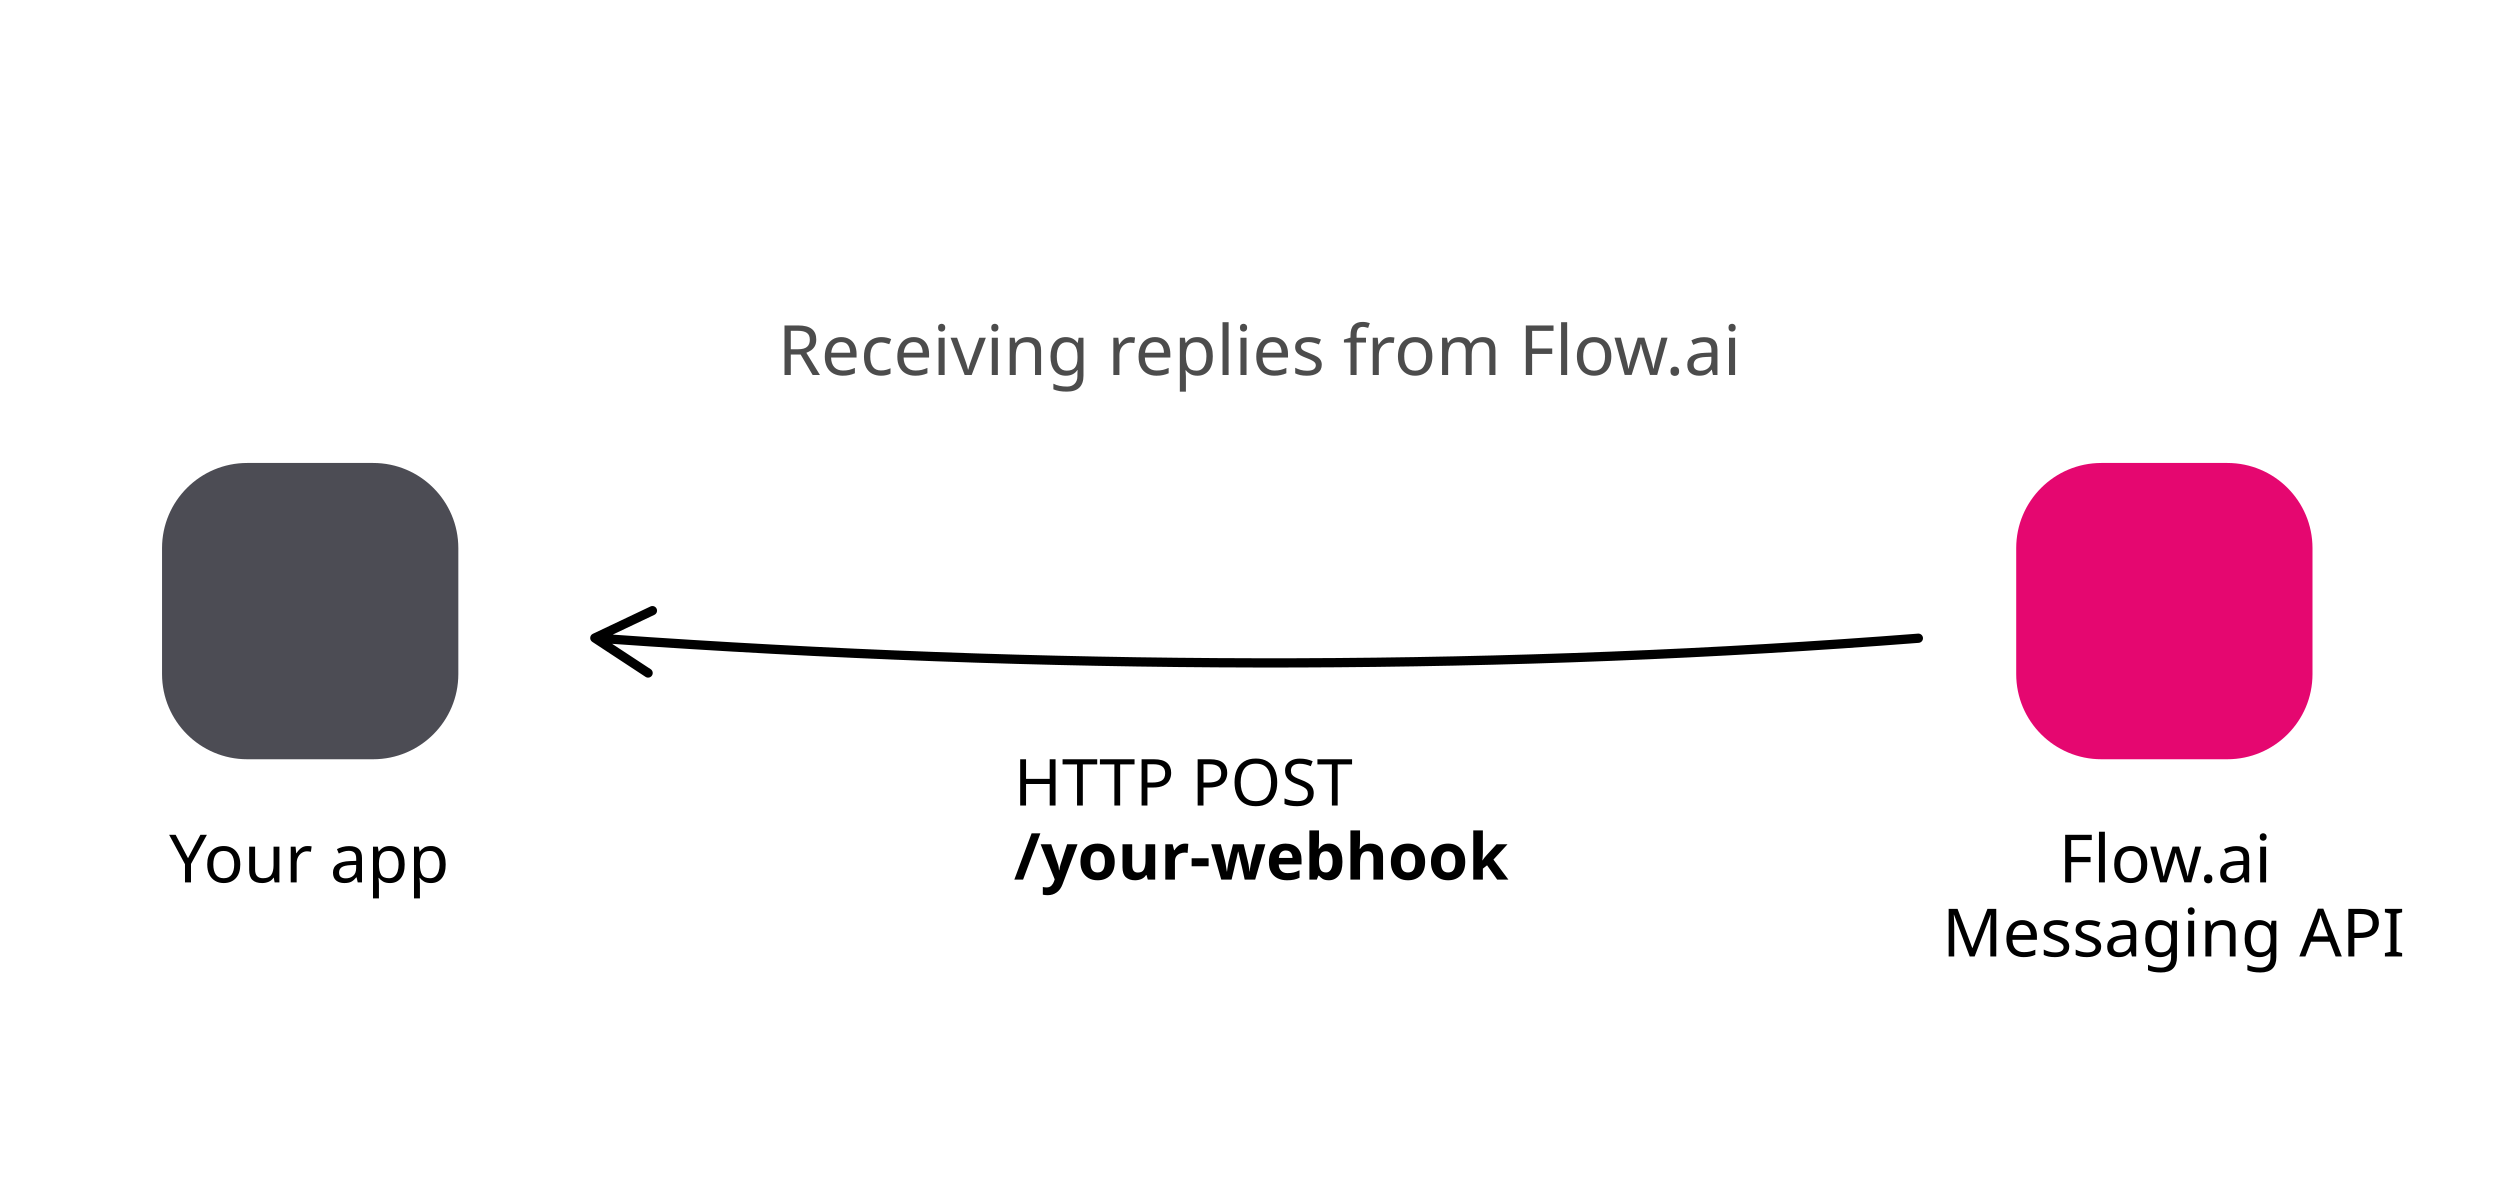
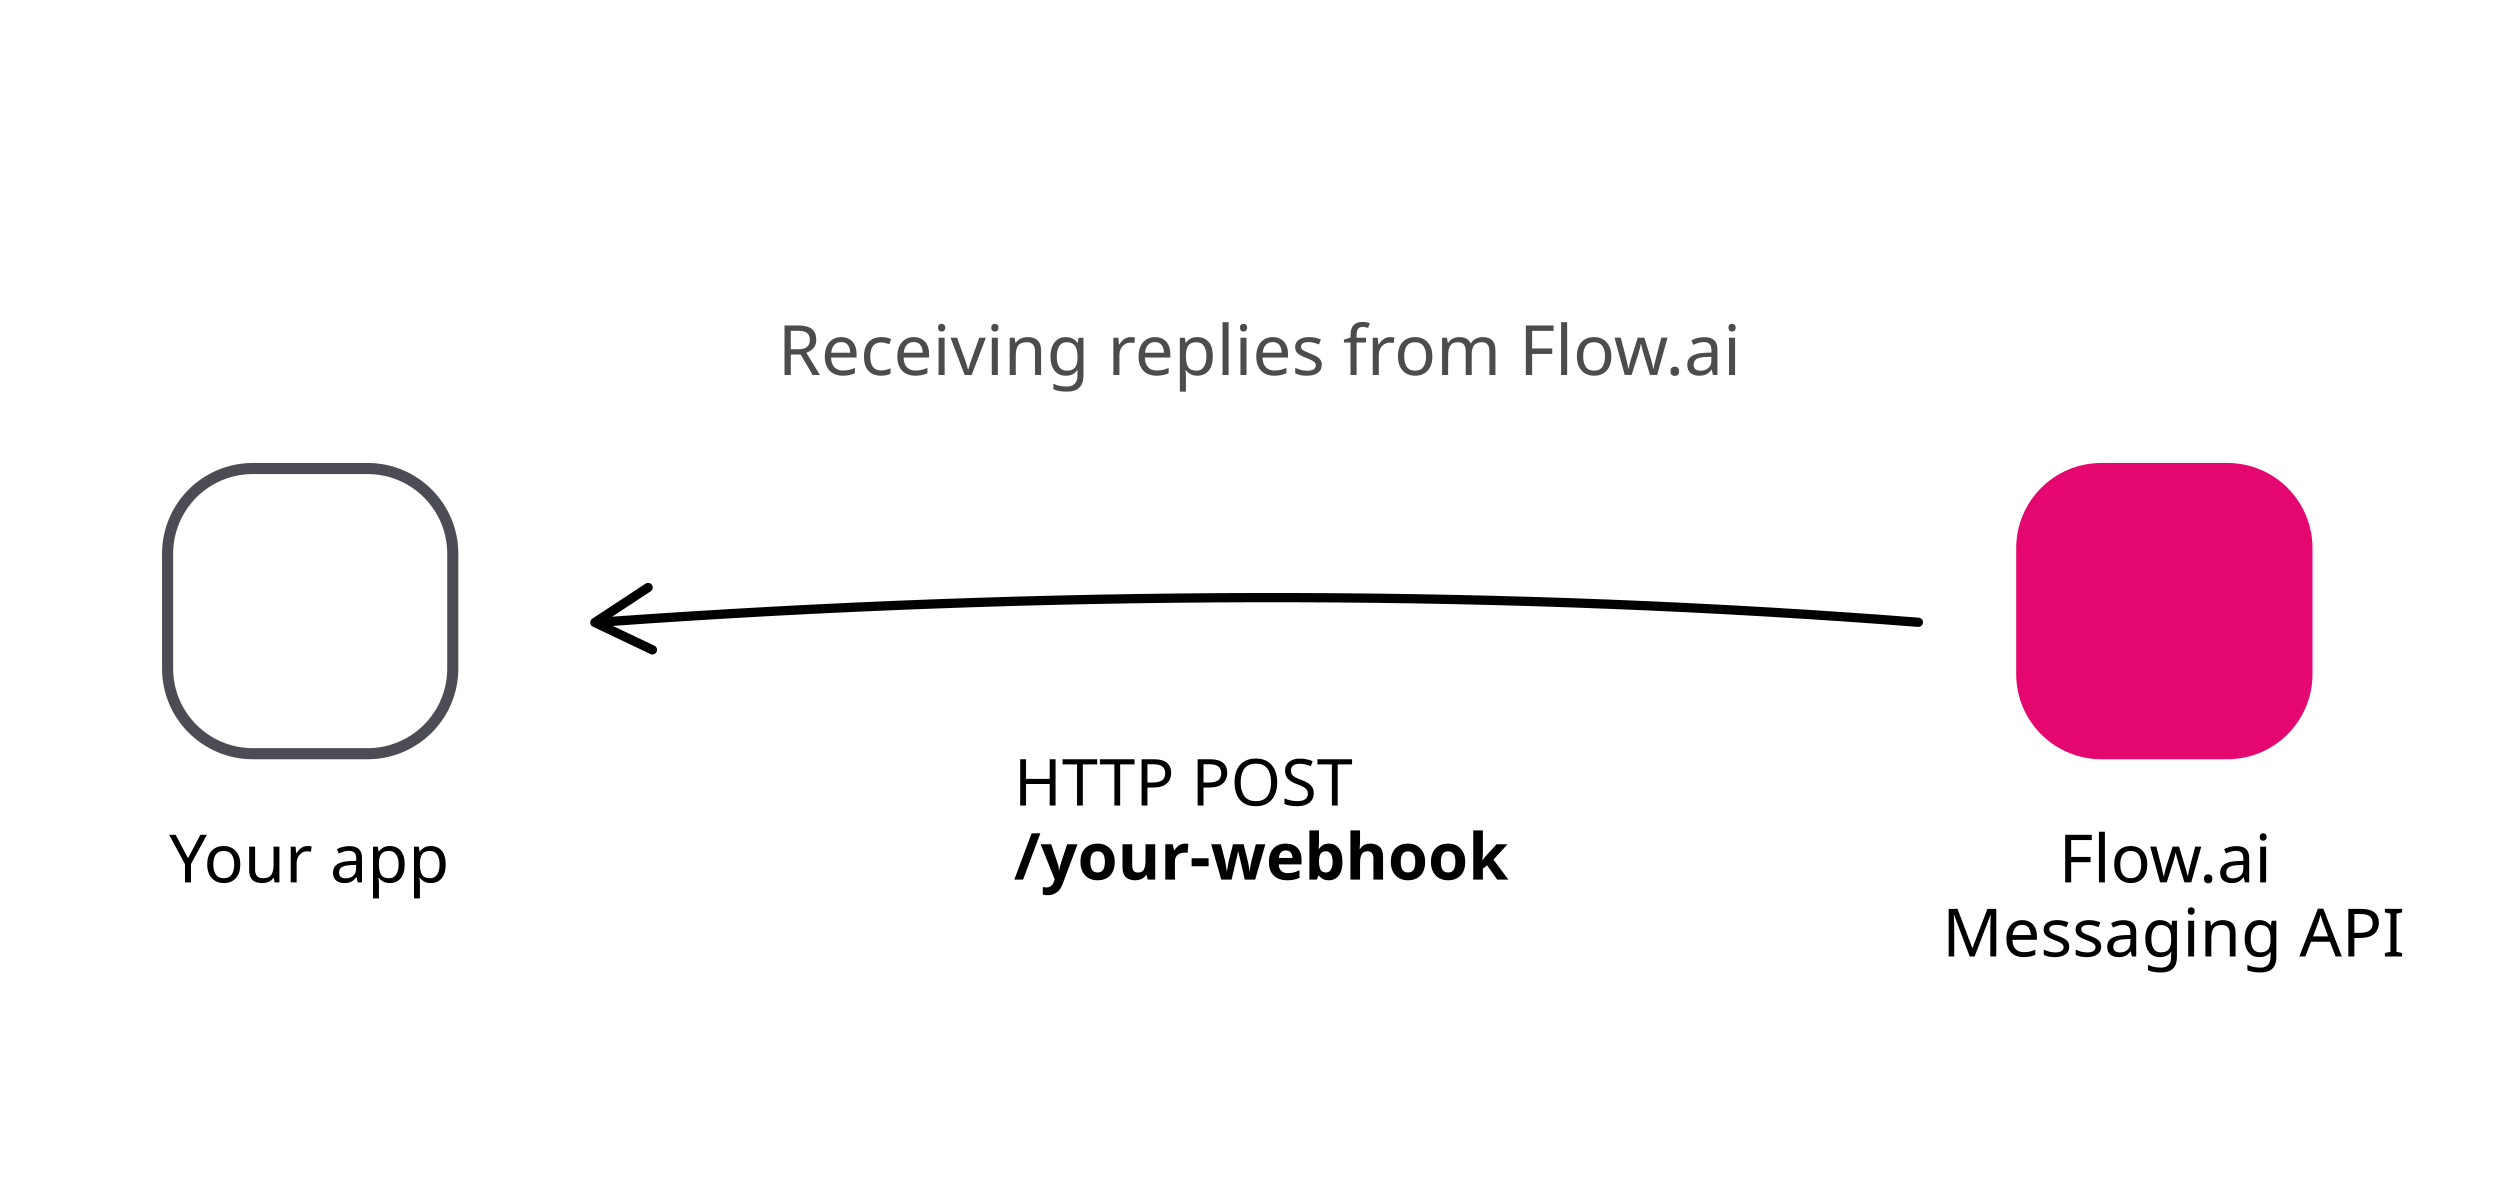
<svg xmlns="http://www.w3.org/2000/svg" width="540px" height="256px" viewBox="0 0 540 256" version="1.1">
  <defs />
  <g id="Page-1" stroke="none" stroke-width="1" fill="none" fill-rule="evenodd">
    <g id="inbound-copy" transform="translate(0, -350)">
      <g id="receiving" transform="translate(19, 417)">
        <g id="Group" transform="translate(0, 33)">
-           <g id="Dimmed">
-             <rect id="Rectangle" fill="#4C4C54" fill-rule="evenodd" x="16" y="0" width="64" height="64" rx="18.4" />
+           <g id="Dimmed-open">
+             <rect id="Rectangle" stroke="#4C4C54" stroke-width="2.4" x="17.2" y="1.2" width="61.6" height="61.6" rx="18.4" />
            <text id="Slack" font-family="Gilroy-Regular, Gilroy" font-size="14.4" font-weight="normal" fill="#000000">
              <tspan x="17.537" y="90.6">Your app</tspan>
            </text>
          </g>
          <g id="Flow" transform="translate(395, 0)">
            <rect id="Rectangle" fill="#E50770" fill-rule="evenodd" x="21.5" y="0" width="64" height="64" rx="18.4" />
            <text id="Flow.ai" font-family="Gilroy-Regular, Gilroy" font-size="14.4" font-weight="normal" fill="#000000">
              <tspan x="30.683" y="90.6">Flow.ai </tspan>
              <tspan x="5.519" y="106.6">Messaging API</tspan>
            </text>
          </g>
          <text id="HTTP-POST-/your-webh" font-family="Gilroy-Regular, Gilroy" font-size="14" font-weight="normal" fill="#000000">
            <tspan x="200" y="74">HTTP POST </tspan>
            <tspan x="200" y="90" font-family="Gilroy-Bold, Gilroy" font-weight="bold">/your-webhook</tspan>
            <tspan x="302.858" y="90"> </tspan>
          </text>
        </g>
        <text id="Receiving-replies-fr" font-family="Gilroy-Medium, Gilroy" font-size="15" font-weight="400" fill="#000000" fill-opacity="0.7">
          <tspan x="149" y="14">Receiving replies from Flow.ai</tspan>
        </text>
-         <path d="M121.538,77.534 L110.033,69.971 L109.913,71.71 L122.351,65.805 C122.849,65.568 123.062,64.972 122.825,64.473 C122.588,63.974 121.992,63.762 121.493,63.999 L109.055,69.903 C108.351,70.238 108.283,71.214 108.935,71.642 L120.44,79.205 C120.901,79.509 121.521,79.381 121.825,78.919 C122.128,78.458 122,77.837 121.538,77.534 Z M395.287,69.862 C307.546,76.695 216.266,76.952 121.447,70.633 L110.301,69.861 C109.75,69.823 109.273,70.239 109.235,70.79 C109.196,71.34 109.612,71.818 110.163,71.856 L121.311,72.628 C216.227,78.954 307.604,78.696 395.443,71.856 C395.993,71.813 396.405,71.332 396.362,70.781 C396.319,70.23 395.838,69.819 395.287,69.862 Z" id="Path-12-Copy" fill="#000000" fill-rule="nonzero" />
+         <path d="M121.538,60.737 L110.033,68.3 L109.913,66.561 L122.351,72.466 C122.849,72.703 123.062,73.3 122.825,73.798 C122.588,74.297 121.992,74.51 121.493,74.273 L109.055,68.368 C108.351,68.034 108.283,67.057 108.935,66.629 L120.44,59.066 C120.901,58.763 121.521,58.891 121.825,59.353 C122.128,59.814 122,60.434 121.538,60.737 Z M395.287,68.41 C307.546,61.577 216.266,61.32 121.447,67.639 L110.301,68.411 C109.75,68.449 109.273,68.033 109.235,67.482 C109.196,66.931 109.612,66.453 110.163,66.415 L121.311,65.643 C216.227,59.318 307.604,59.575 395.443,66.416 C395.993,66.459 396.405,66.94 396.362,67.491 C396.319,68.041 395.838,68.453 395.287,68.41 Z" id="Path-12-Copy" fill="#000000" fill-rule="nonzero" />
      </g>
    </g>
  </g>
</svg>
